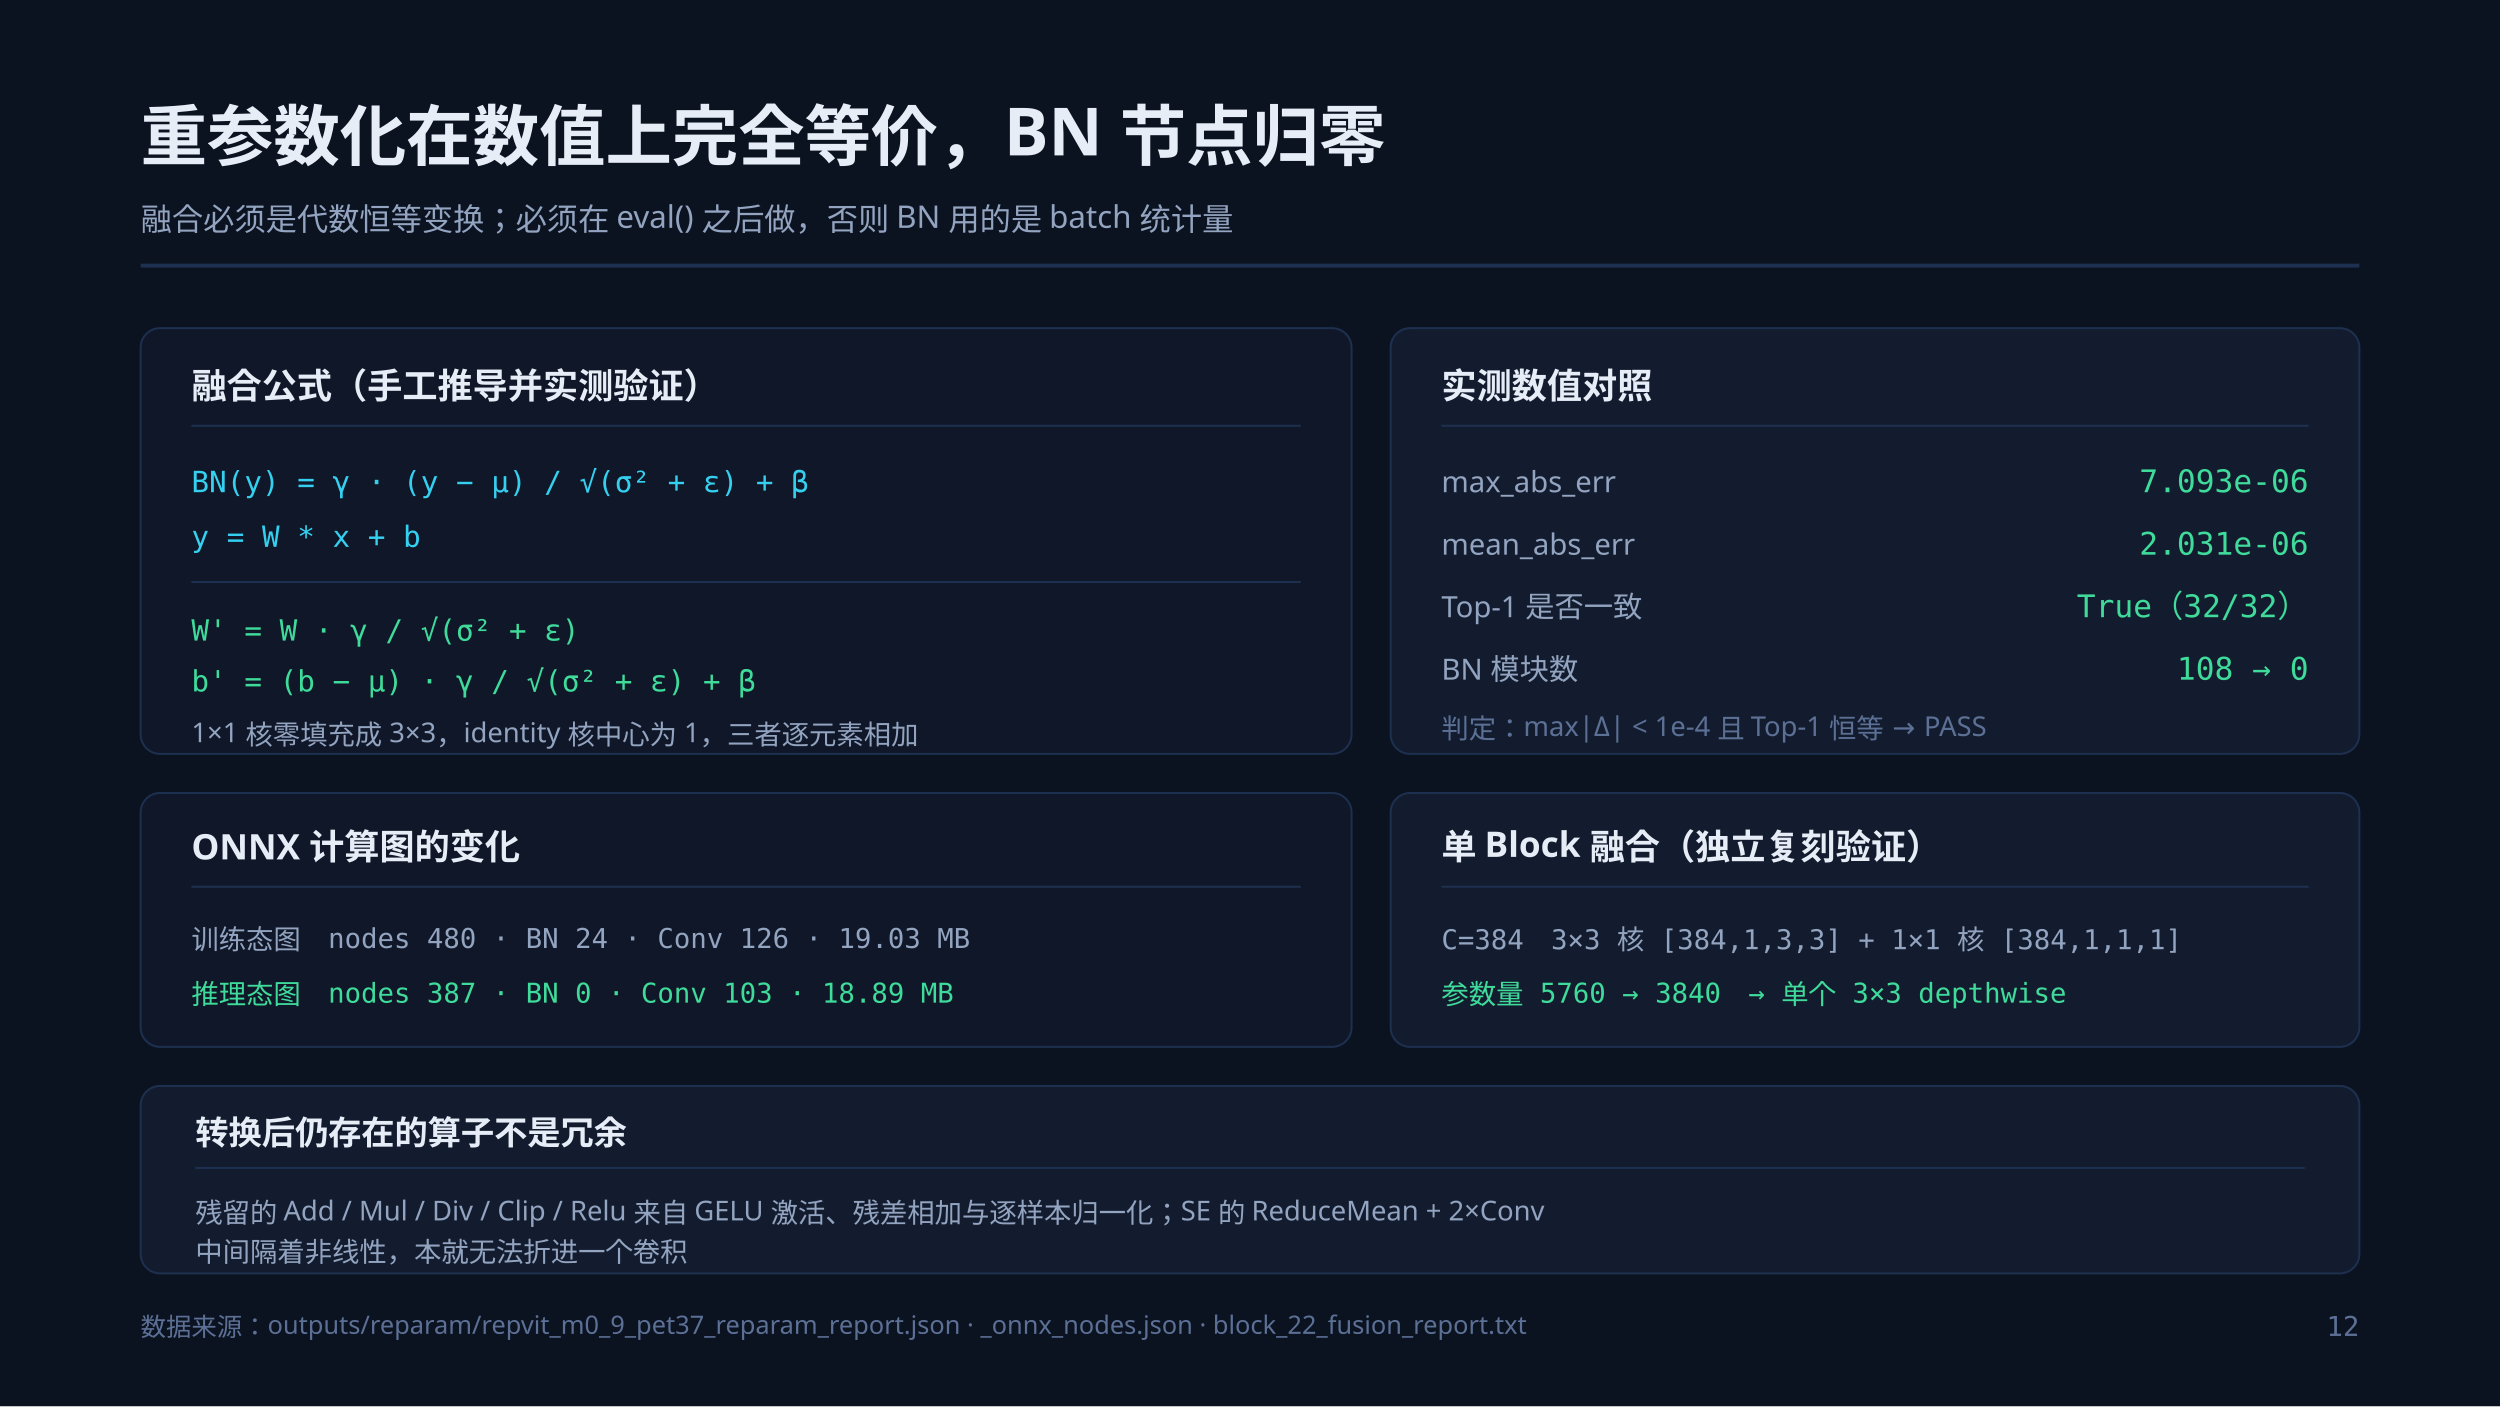
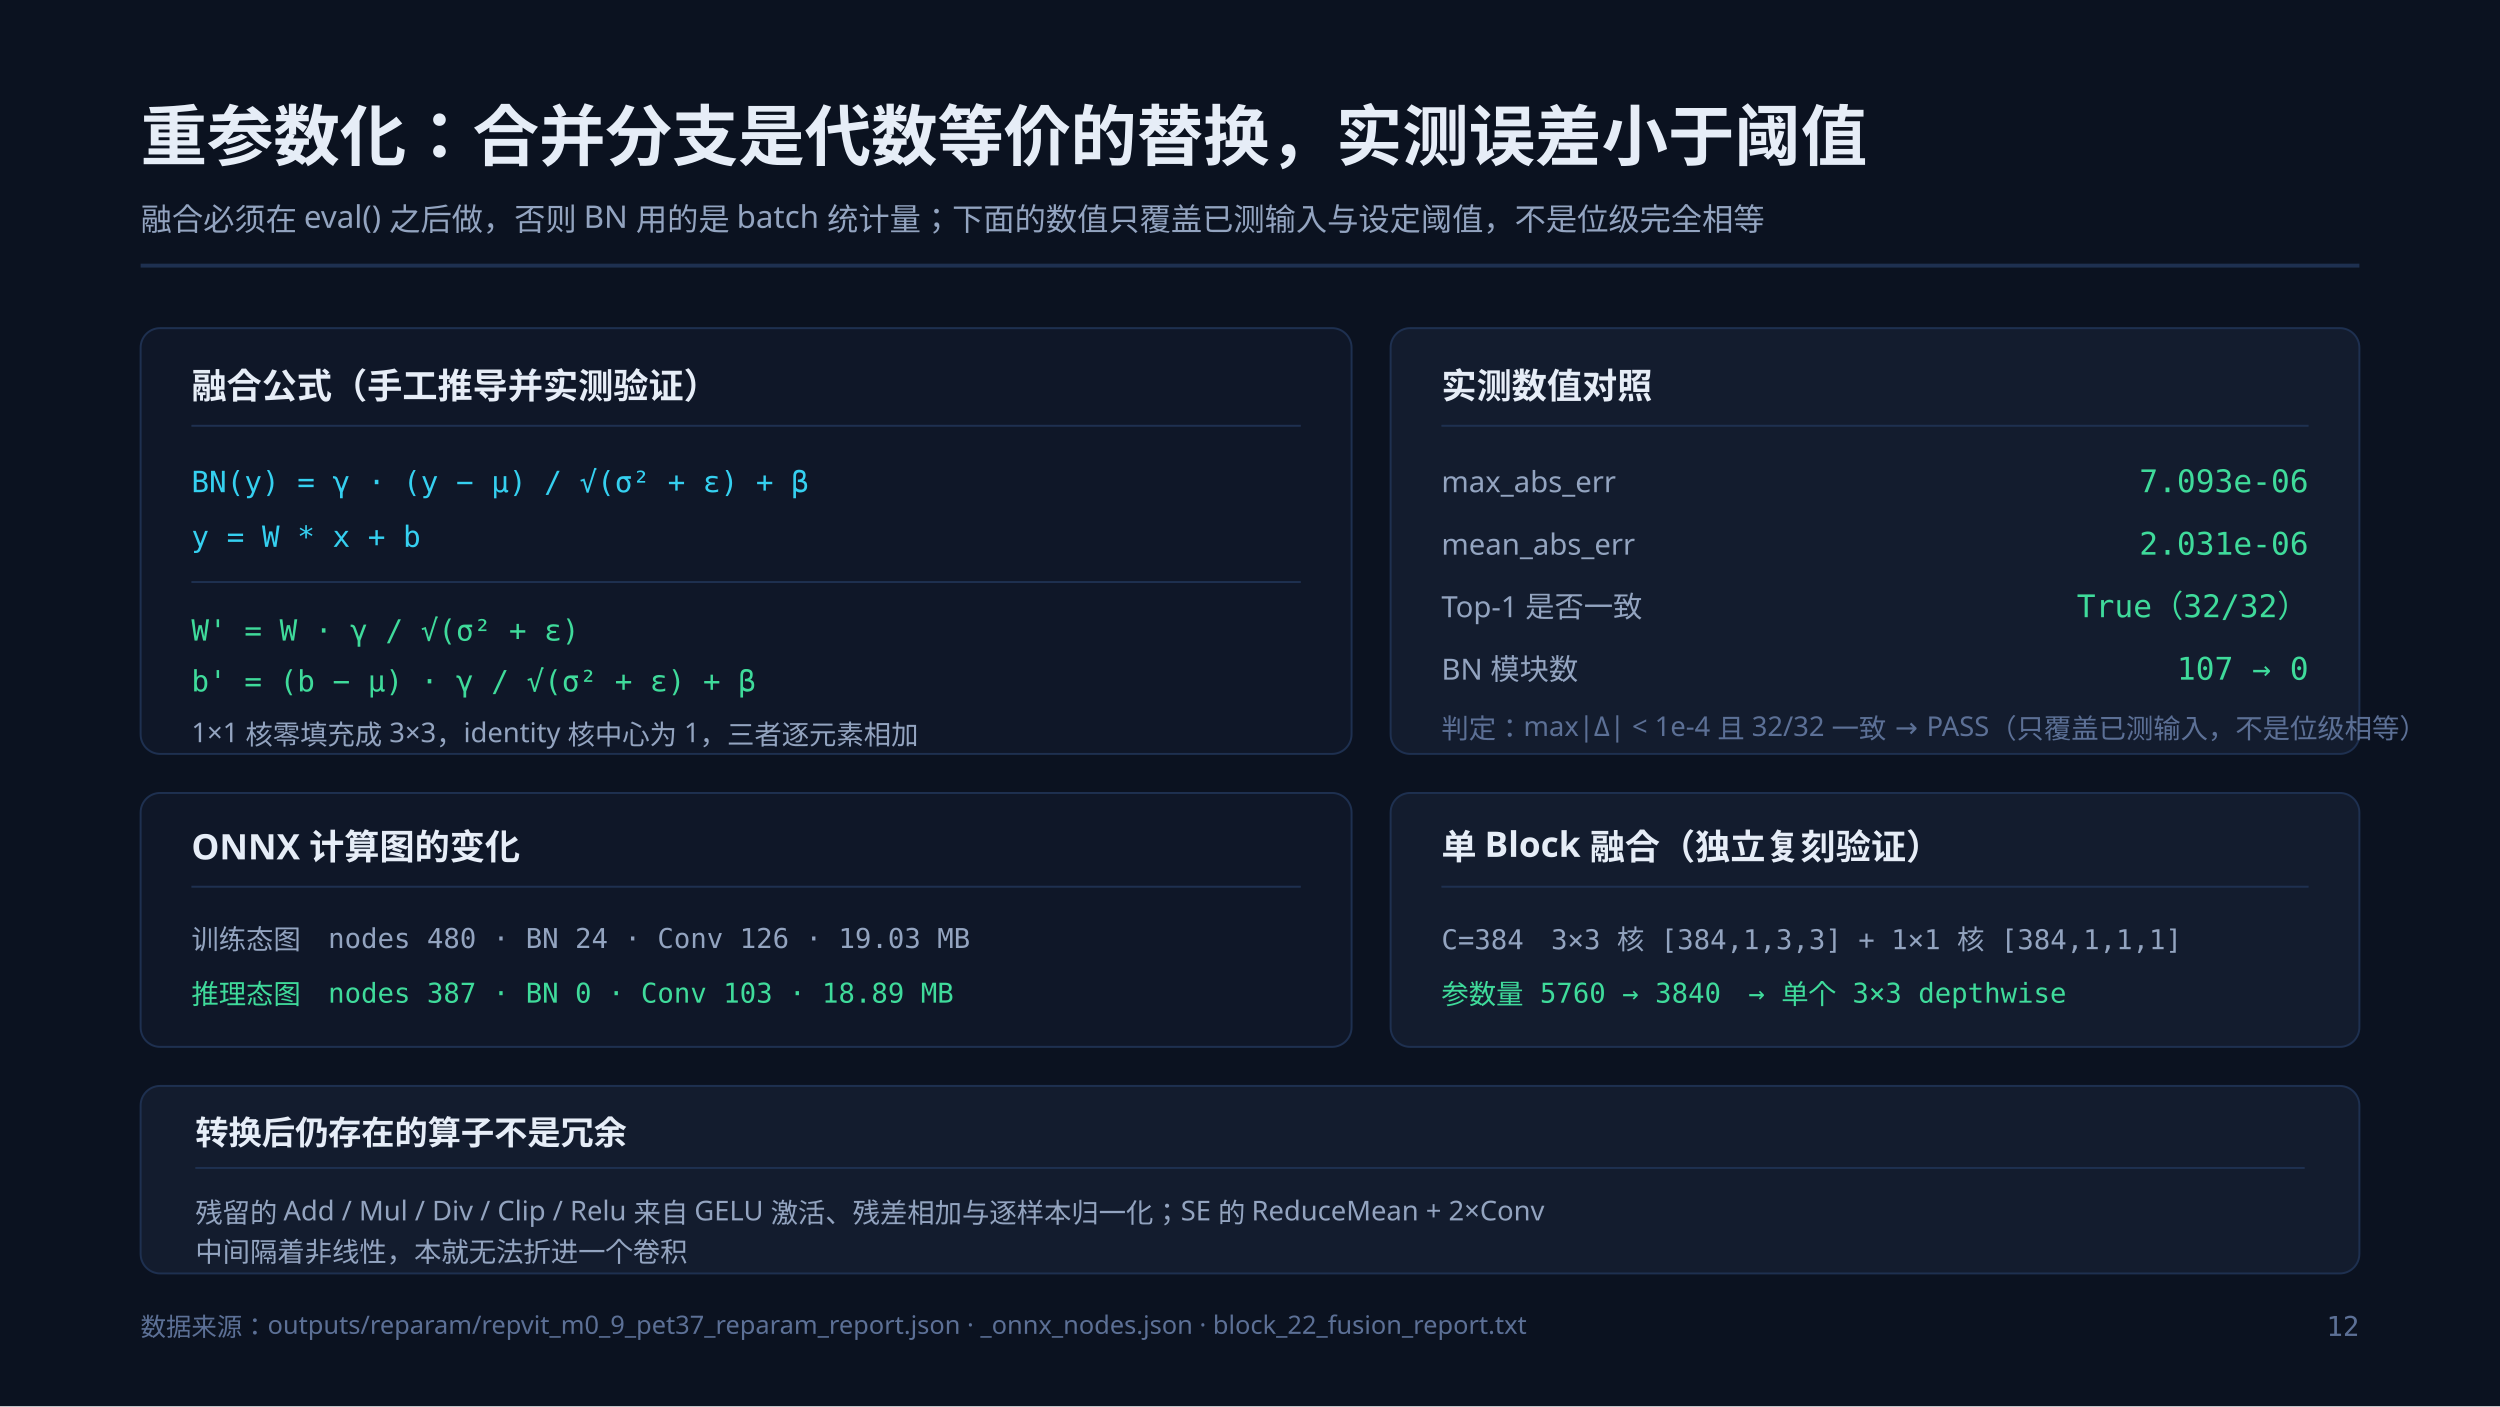
<svg xmlns="http://www.w3.org/2000/svg" viewBox="0 0 1280 720" data-pptx-page-role="content">
  <rect id="bg-canvas" data-pptx-role="background" x="0" y="0" width="1280" height="720" fill="#0B1220" />
  <g id="page-header" data-pptx-bounds="72 44 1136 100">
-     <text x="72" y="82" font-family="Microsoft YaHei" font-size="34" font-weight="bold" fill="#E6EDF7">重参数化在数值上完全等价，BN 节点归零</text>
-     <text x="72" y="118" font-family="Microsoft YaHei" font-size="16" fill="#93A4C0">融合必须是代数恒等变换；必须在 eval() 之后做，否则 BN 用的是 batch 统计量</text>
+     <text x="72" y="82" font-family="Microsoft YaHei" font-size="34" font-weight="bold" fill="#E6EDF7">重参数化：合并分支是代数等价的替换，实测误差小于阈值</text>
+     <text x="72" y="118" font-family="Microsoft YaHei" font-size="16" fill="#93A4C0">融合必须在 eval() 之后做，否则 BN 用的是 batch 统计量；下面的数值只覆盖已测输入与设定阈值，不是位级完全相等</text>
    <line x1="72" y1="136" x2="1208" y2="136" stroke="#1E3050" stroke-width="2" />
  </g>
  <g id="formula" data-pptx-bounds="72 168 620 218">
    <rect x="72" y="168" width="620" height="218" rx="10" fill="#0F1728" stroke="#1E3050" stroke-width="1" />
    <text x="98" y="204" font-family="Microsoft YaHei" font-size="18" font-weight="bold" fill="#E6EDF7">融合公式（手工推导并实测验证）</text>
    <line x1="98" y1="218" x2="666" y2="218" stroke="#1E3050" stroke-width="1" />
    <g id="f-1">
      <text x="98" y="252" font-family="Consolas" font-size="15" fill="#35D0F0">BN(y) = γ · (y − μ) / √(σ² + ε) + β</text>
      <text x="98" y="280" font-family="Consolas" font-size="15" fill="#35D0F0">y     = W * x + b</text>
    </g>
    <g id="f-2">
      <line x1="98" y1="298" x2="666" y2="298" stroke="#1E3050" stroke-width="1" />
      <text x="98" y="328" font-family="Consolas" font-size="15" fill="#3FDB9B">W' = W · γ / √(σ² + ε)</text>
      <text x="98" y="354" font-family="Consolas" font-size="15" fill="#3FDB9B">b' = (b − μ) · γ / √(σ² + ε) + β</text>
      <text x="98" y="380" font-family="Microsoft YaHei" font-size="14" fill="#93A4C0">1×1 核零填充成 3×3，identity 核中心为 1，三者逐元素相加</text>
    </g>
  </g>
  <g id="reparam-numbers" data-pptx-bounds="712 168 496 218">
    <rect x="712" y="168" width="496" height="218" rx="10" fill="#131C2E" stroke="#1E3050" stroke-width="1" />
    <text x="738" y="204" font-family="Microsoft YaHei" font-size="18" font-weight="bold" fill="#E6EDF7">实测数值对照</text>
    <line x1="738" y1="218" x2="1182" y2="218" stroke="#1E3050" stroke-width="1" />
    <text x="738" y="252" font-family="Microsoft YaHei" font-size="15" fill="#93A4C0">max_abs_err</text>
    <text x="1182" y="252" font-family="Consolas" font-size="16" fill="#3FDB9B" text-anchor="end">7.093e-06</text>
    <text x="738" y="284" font-family="Microsoft YaHei" font-size="15" fill="#93A4C0">mean_abs_err</text>
    <text x="1182" y="284" font-family="Consolas" font-size="16" fill="#3FDB9B" text-anchor="end">2.031e-06</text>
    <text x="738" y="316" font-family="Microsoft YaHei" font-size="15" fill="#93A4C0">Top-1 是否一致</text>
    <text x="1182" y="316" font-family="Consolas" font-size="16" fill="#3FDB9B" text-anchor="end">True（32/32）</text>
    <text x="738" y="348" font-family="Microsoft YaHei" font-size="15" fill="#93A4C0">BN 模块数</text>
-     <text x="1182" y="348" font-family="Consolas" font-size="16" fill="#3FDB9B" text-anchor="end">108 → 0</text>
-     <text x="738" y="378" font-family="Microsoft YaHei" font-size="14" fill="#5C7096">判定：max|Δ| &lt; 1e-4 且 Top-1 恒等 → PASS</text>
+     <text x="1182" y="348" font-family="Consolas" font-size="16" fill="#3FDB9B" text-anchor="end">107 → 0</text>
+     <text x="738" y="378" font-family="Microsoft YaHei" font-size="14" fill="#5C7096">判定：max|Δ| &lt; 1e-4 且 32/32 一致 → PASS（只覆盖已测输入，不是位级相等）</text>
  </g>
  <g id="onnx-graph" data-pptx-bounds="72 406 620 130">
    <rect x="72" y="406" width="620" height="130" rx="10" fill="#0F1728" stroke="#1E3050" stroke-width="1" />
    <text x="98" y="440" font-family="Microsoft YaHei" font-size="18" font-weight="bold" fill="#E6EDF7">ONNX 计算图的变化</text>
    <line x1="98" y1="454" x2="666" y2="454" stroke="#1E3050" stroke-width="1" />
    <text x="98" y="486" font-family="Consolas" font-size="14" fill="#93A4C0">训练态图　nodes 480 · BN 24 · Conv 126 · 19.03 MB</text>
    <text x="98" y="514" font-family="Consolas" font-size="14" fill="#3FDB9B">推理态图　nodes 387 · BN  0 · Conv 103 · 18.89 MB</text>
  </g>
  <g id="block-fusion" data-pptx-bounds="712 406 496 130">
    <rect x="712" y="406" width="496" height="130" rx="10" fill="#131C2E" stroke="#1E3050" stroke-width="1" />
    <text x="738" y="440" font-family="Microsoft YaHei" font-size="18" font-weight="bold" fill="#E6EDF7">单 Block 融合（独立复刻验证）</text>
    <line x1="738" y1="454" x2="1182" y2="454" stroke="#1E3050" stroke-width="1" />
    <text x="738" y="486" font-family="Consolas" font-size="14" fill="#93A4C0">C=384　3×3 核 [384,1,3,3] + 1×1 核 [384,1,1,1]</text>
    <text x="738" y="514" font-family="Consolas" font-size="14" fill="#3FDB9B">参数量 5760 → 3840　→ 单个 3×3 depthwise</text>
  </g>
  <g id="residual-note" data-pptx-bounds="72 556 1136 96">
    <rect x="72" y="556" width="1136" height="96" rx="10" fill="#131C2E" stroke="#1E3050" stroke-width="1" />
    <text x="100" y="586" font-family="Microsoft YaHei" font-size="17" font-weight="bold" fill="#E6EDF7">转换后仍存在的算子不是冗余</text>
    <line x1="100" y1="598" x2="1180" y2="598" stroke="#1E3050" stroke-width="1" />
    <text x="100" y="626" font-family="Microsoft YaHei" font-size="14" fill="#93A4C0">残留的 Add / Mul / Div / Clip / Relu 来自 GELU 激活、残差相加与逐样本归一化；SE 的 ReduceMean + 2×Conv</text>
    <text x="100" y="646" font-family="Microsoft YaHei" font-size="14" fill="#93A4C0">中间隔着非线性，本就无法折进一个卷积</text>
  </g>
  <g id="page-footer" data-pptx-bounds="72 662 1136 34">
    <text x="72" y="684" font-family="Microsoft YaHei" font-size="13" fill="#5C7096">数据来源：outputs/reparam/repvit_m0_9_pet37_reparam_report.json · _onnx_nodes.json · block_22_fusion_report.txt</text>
    <text x="1208" y="684" font-family="Consolas" font-size="14" fill="#5C7096" text-anchor="end">12</text>
  </g>
</svg>
